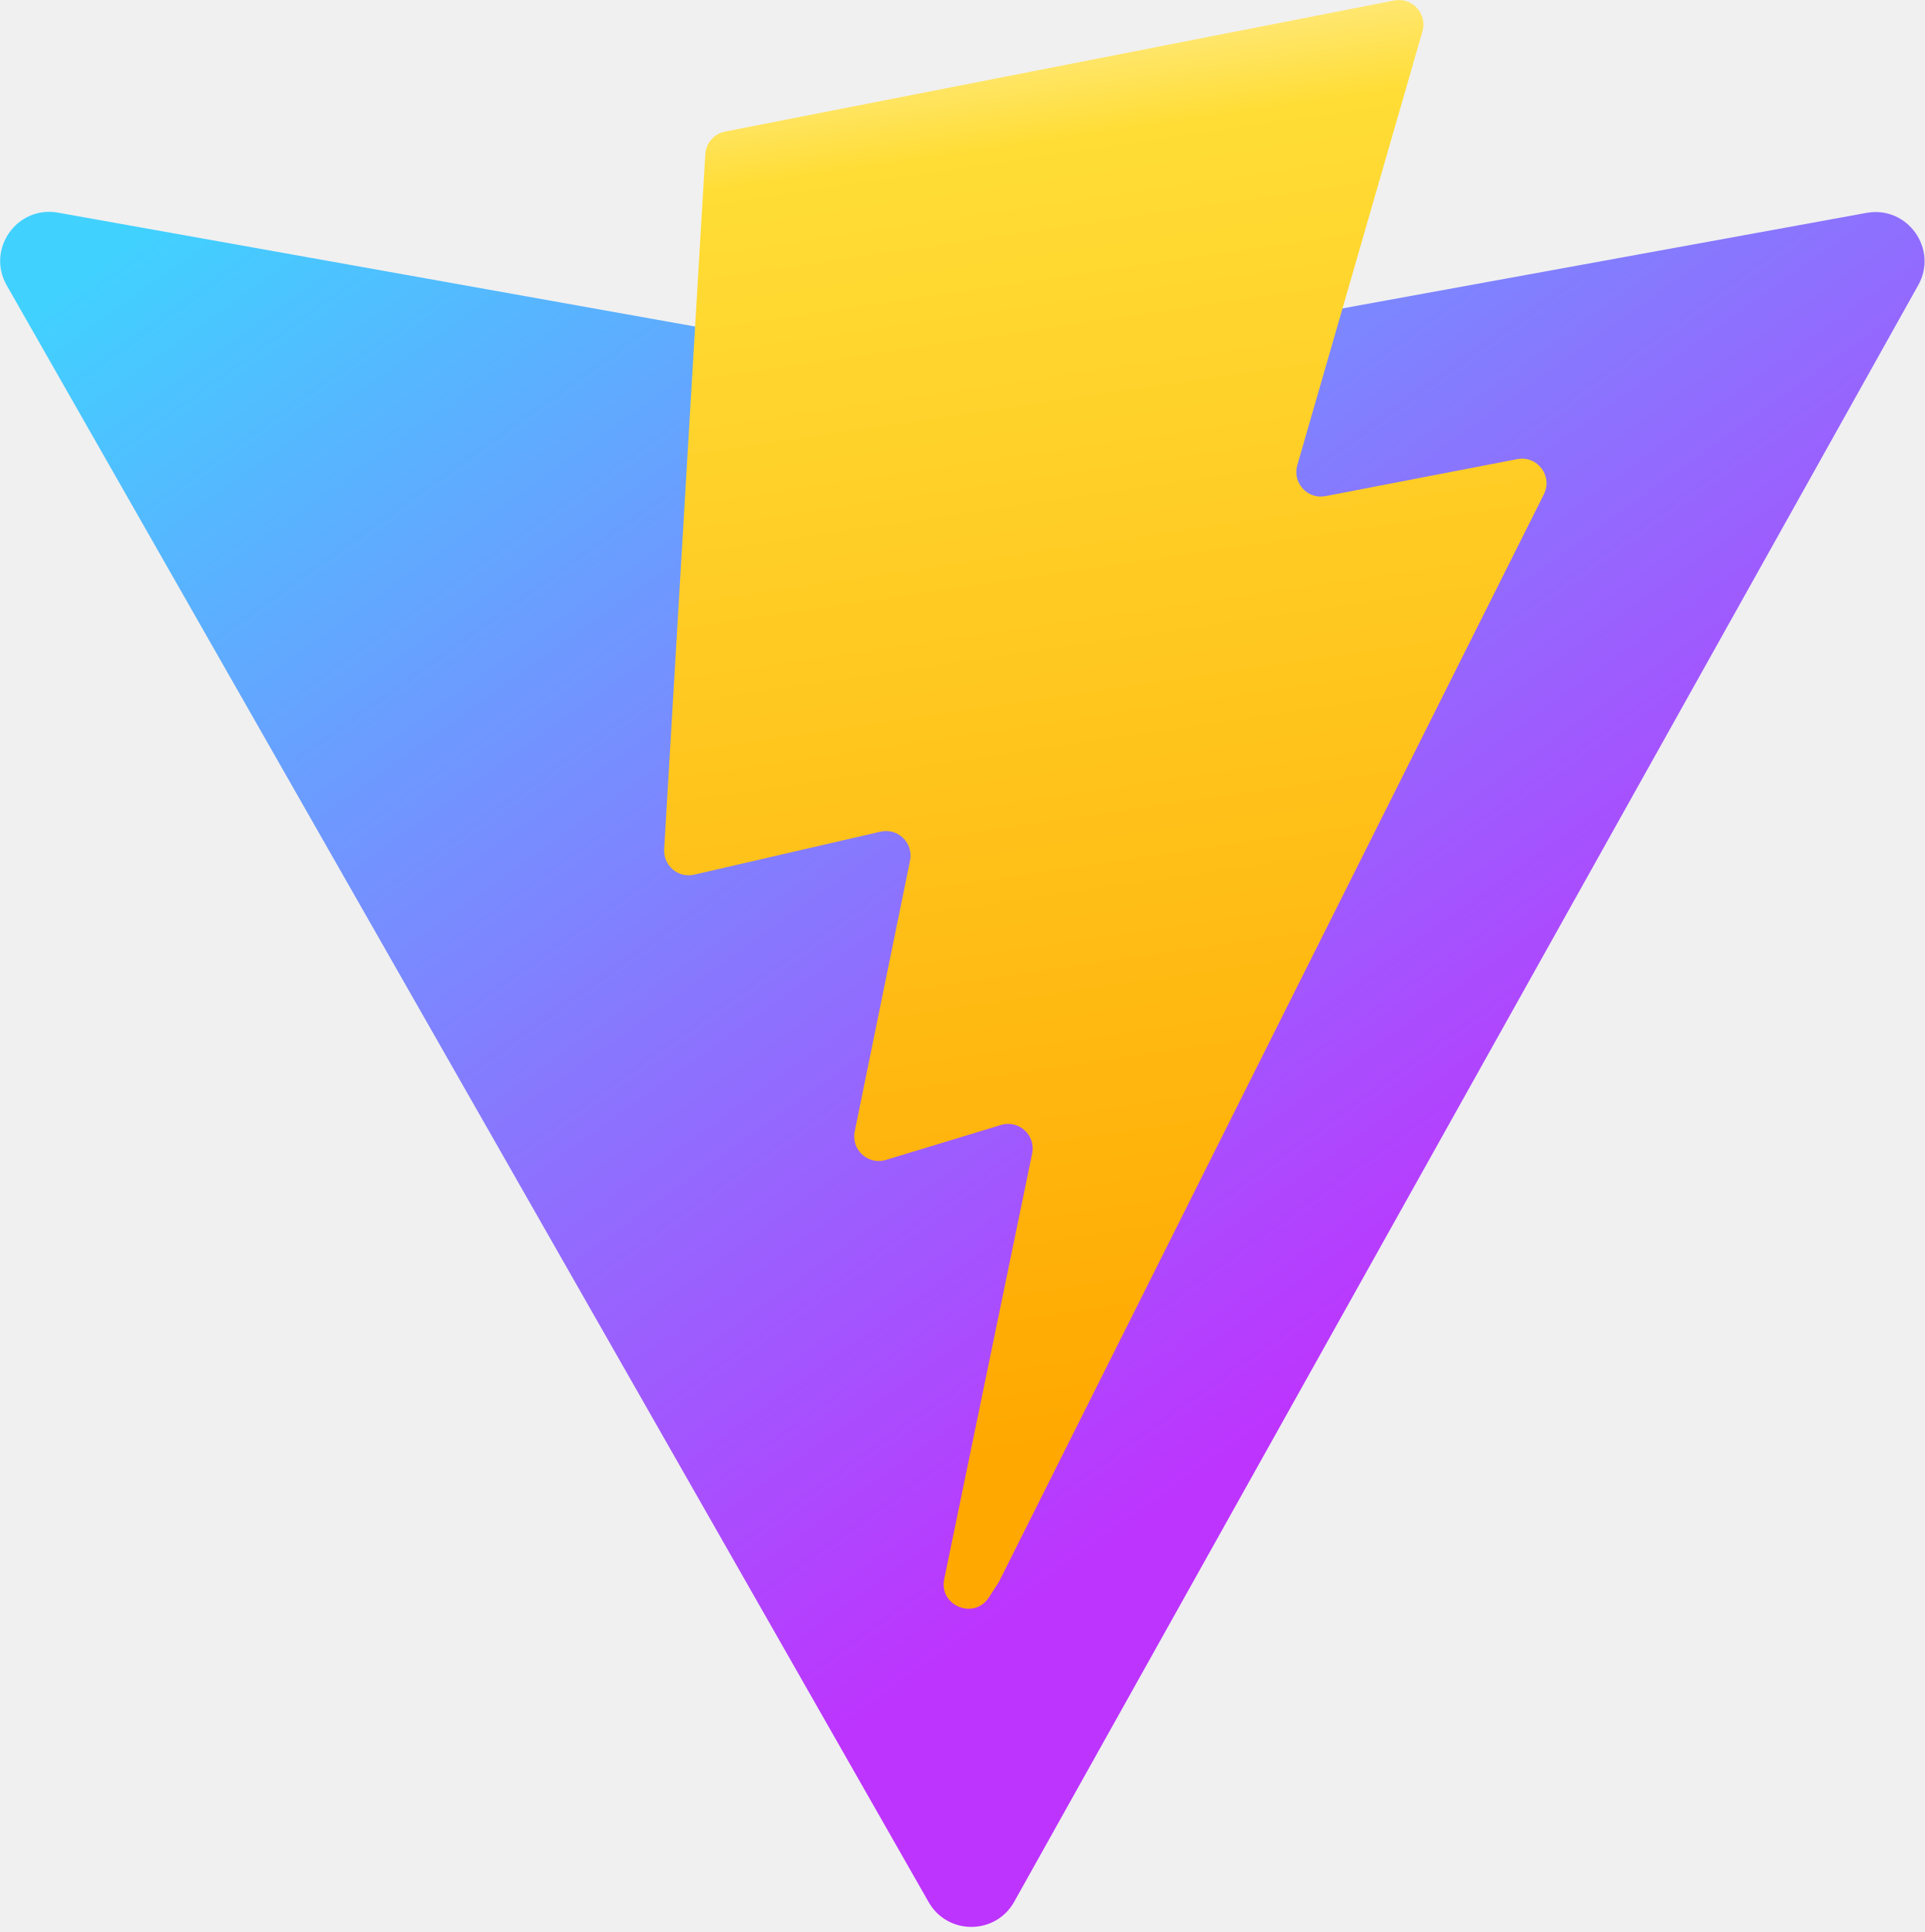
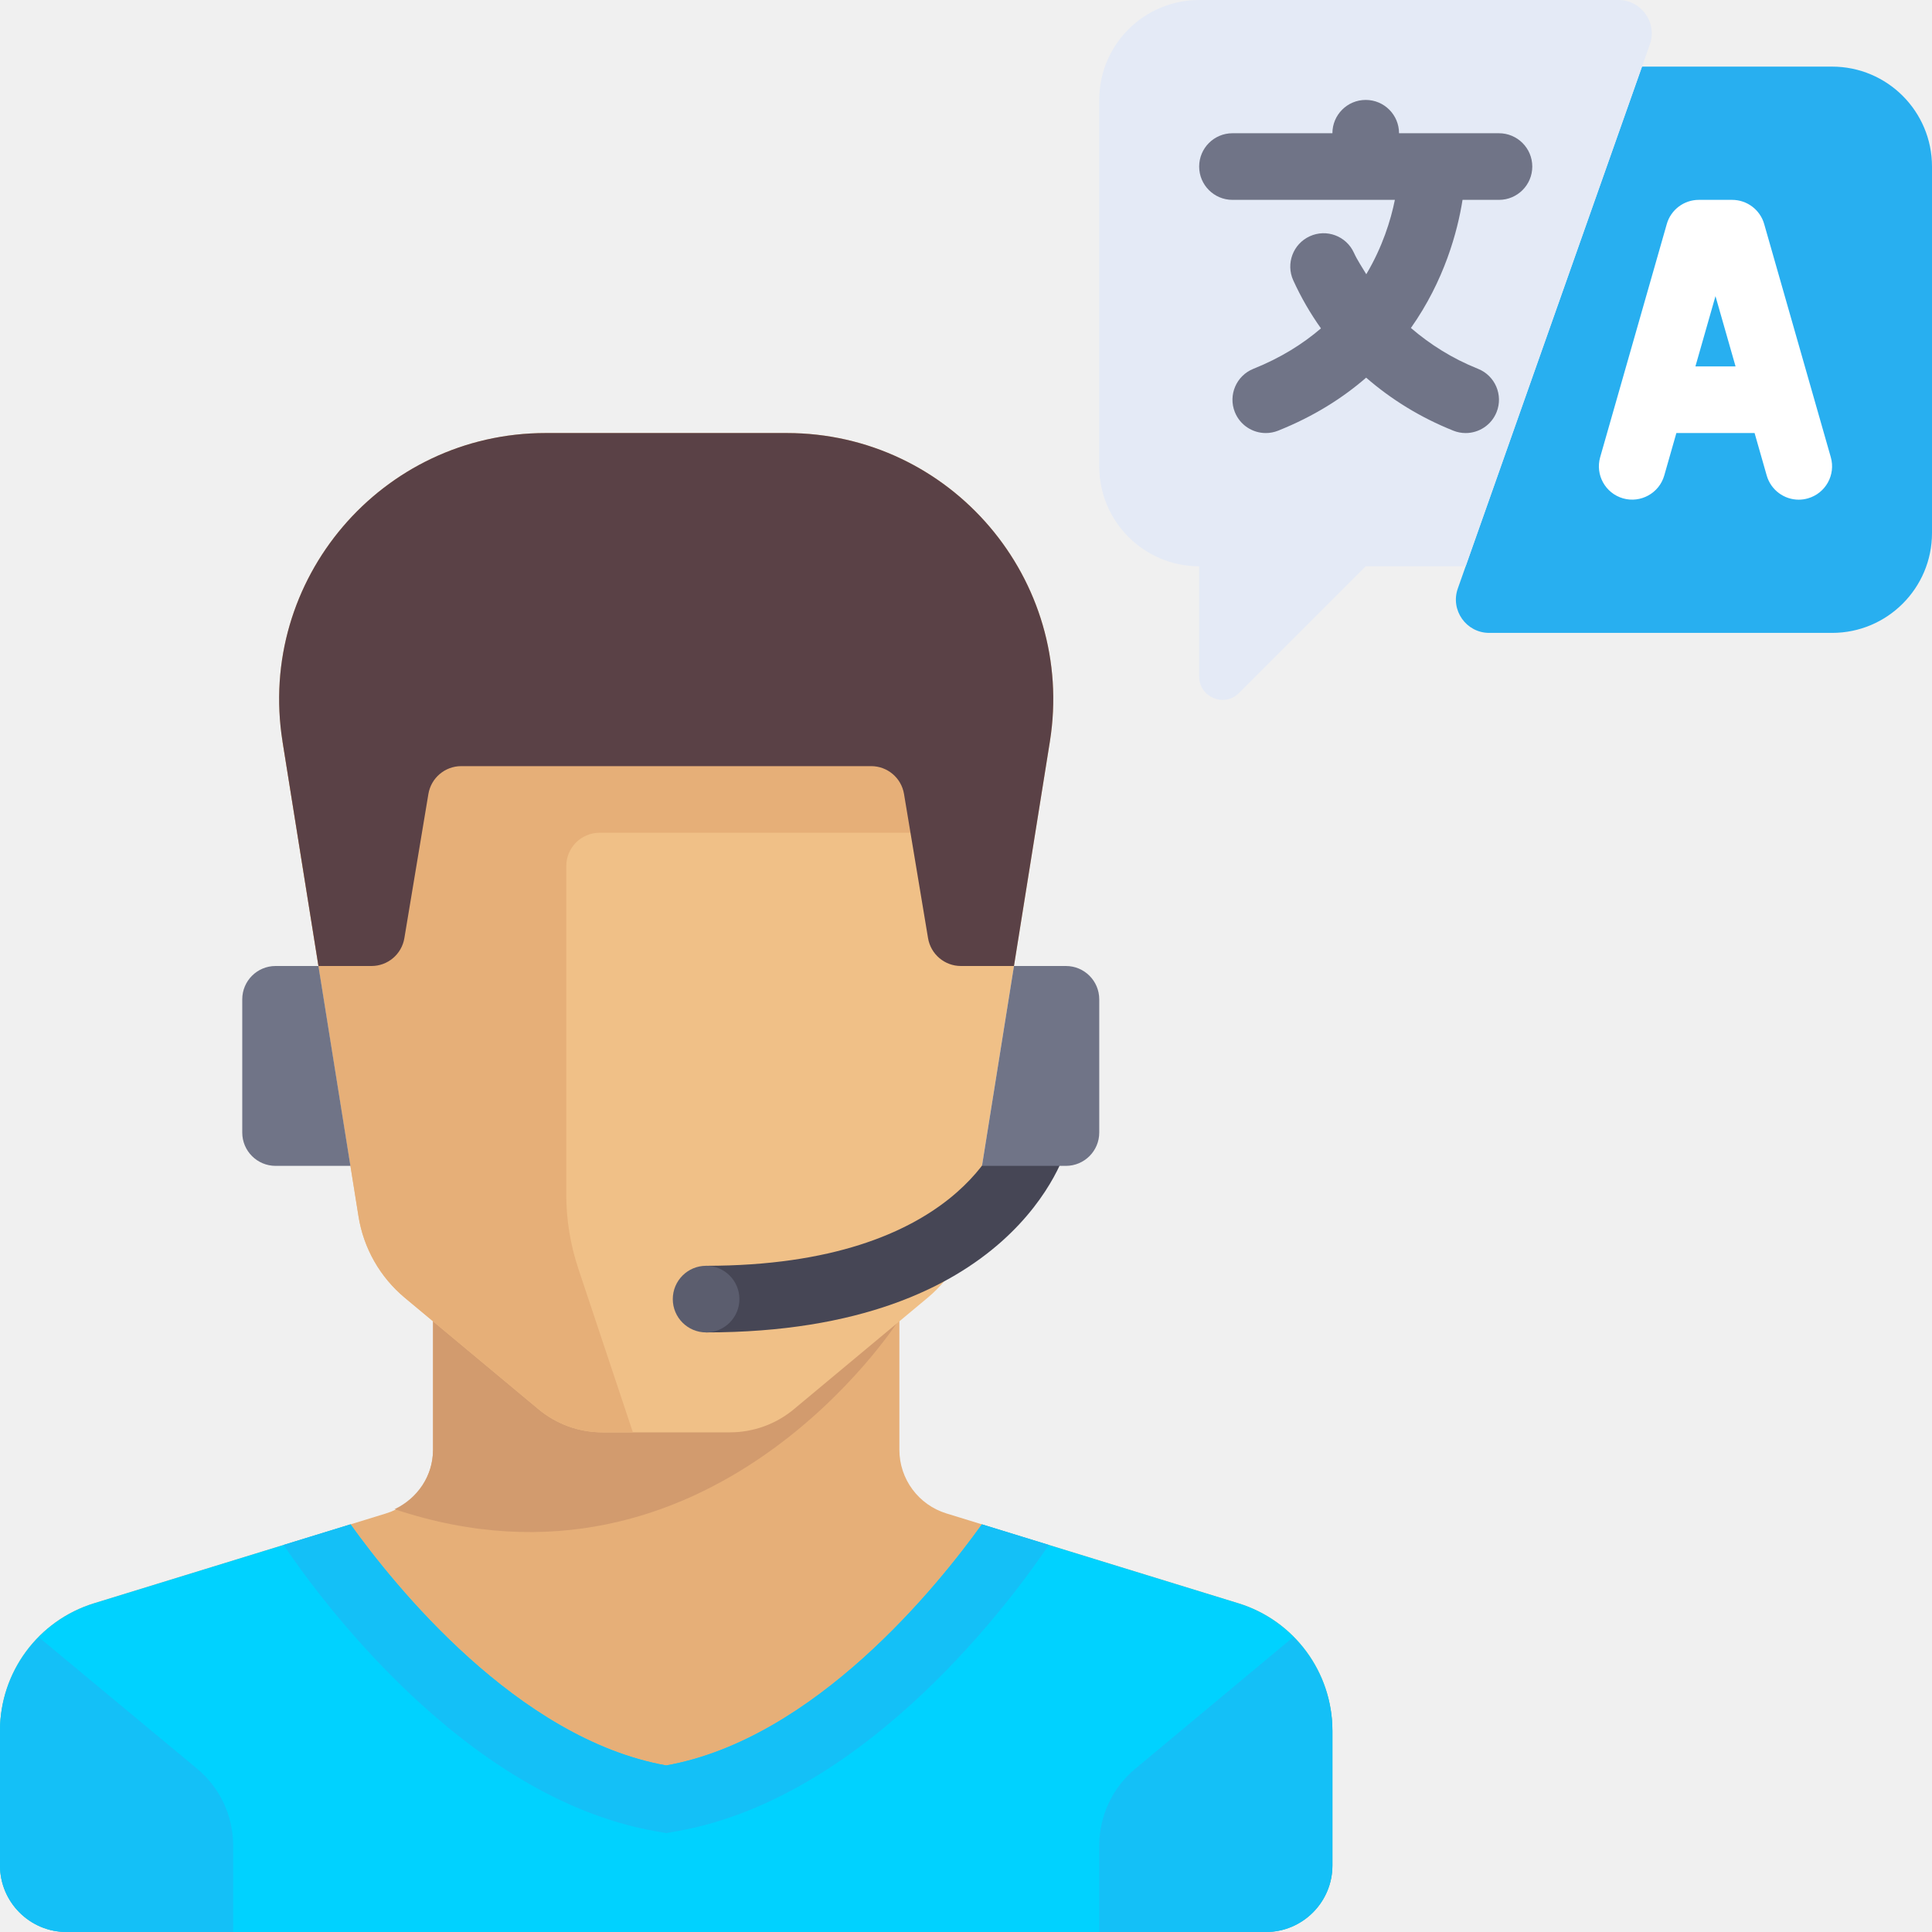
- <svg xmlns="http://www.w3.org/2000/svg" aria-hidden="true" role="img" class="iconify iconify--logos" width="31.88" height="32" preserveAspectRatio="xMidYMid meet" viewBox="0 0 256 257">
-   <defs>
-     <linearGradient id="IconifyId1813088fe1fbc01fb466" x1="-.828%" x2="57.636%" y1="7.652%" y2="78.411%">
-       <stop offset="0%" stop-color="#41D1FF" />
-       <stop offset="100%" stop-color="#BD34FE" />
-     </linearGradient>
-     <linearGradient id="IconifyId1813088fe1fbc01fb467" x1="43.376%" x2="50.316%" y1="2.242%" y2="89.03%">
-       <stop offset="0%" stop-color="#FFEA83" />
-       <stop offset="8.333%" stop-color="#FFDD35" />
-       <stop offset="100%" stop-color="#FFA800" />
-     </linearGradient>
-   </defs>
-   <path fill="url(#IconifyId1813088fe1fbc01fb466)" d="M255.153 37.938L134.897 252.976c-2.483 4.44-8.862 4.466-11.382.048L.875 37.958c-2.746-4.814 1.371-10.646 6.827-9.67l120.385 21.517a6.537 6.537 0 0 0 2.322-.004l117.867-21.483c5.438-.991 9.574 4.796 6.877 9.62Z" />
-   <path fill="url(#IconifyId1813088fe1fbc01fb467)" d="M185.432.063L96.44 17.501a3.268 3.268 0 0 0-2.634 3.014l-5.474 92.456a3.268 3.268 0 0 0 3.997 3.378l24.777-5.718c2.318-.535 4.413 1.507 3.936 3.838l-7.361 36.047c-.495 2.426 1.782 4.5 4.151 3.78l15.304-4.649c2.372-.72 4.652 1.36 4.15 3.788l-11.698 56.621c-.732 3.542 3.979 5.473 5.943 2.437l1.313-2.028l72.516-144.72c1.215-2.423-.88-5.186-3.54-4.672l-25.505 4.922c-2.396.462-4.435-1.77-3.759-4.114l16.646-57.705c.677-2.35-1.37-4.583-3.769-4.113Z" />
+ <svg xmlns="http://www.w3.org/2000/svg" height="200px" width="200px" version="1.1" id="Layer_1" viewBox="0 0 512 512" xml:space="preserve" fill="#000000">
+   <g id="SVGRepo_bgCarrier" stroke-width="0" />
+   <g id="SVGRepo_tracerCarrier" stroke-linecap="round" stroke-linejoin="round" />
+   <g id="SVGRepo_iconCarrier">
+     <path style="fill:#E6AF78;" d="M238.345,384.202v-39.926H114.759v39.926c0,7.751-5.055,14.595-12.463,16.874l-77.369,23.806 C10.11,429.441,0,443.129,0,458.631v35.714C0,504.096,7.904,512,17.655,512h317.793c9.751,0,17.655-7.904,17.655-17.655v-35.714 c0-15.501-10.11-29.191-24.926-33.749l-77.369-23.806C243.4,398.797,238.345,391.953,238.345,384.202z" />
+     <path style="fill:#D29B6E;" d="M104.564,399.955c83.766,27.936,133.412-49.794,133.412-49.794l0.067-5.884H114.759v39.925 C114.759,391.085,110.646,397.065,104.564,399.955z" />
+     <path style="fill:#00D2FF;" d="M328.178,424.882l-67.964-20.913c-11.623,16.206-44.239,56.853-83.662,63.893 c-39.424-7.04-72.04-47.687-83.661-63.892l-67.964,20.913C10.11,429.441,0,443.129,0,458.631v35.714C0,504.095,7.905,512,17.655,512 h317.793c9.75,0,17.655-7.905,17.655-17.655v-35.714C353.103,443.129,342.994,429.441,328.178,424.882z" />
+     <path style="fill:#28AFF0;" d="M485.517,17.655h-50.369l-48.813,138.303c-2.027,5.743,2.233,11.766,8.324,11.766h90.858 c14.626,0,26.483-11.857,26.483-26.483V44.138C512,29.512,500.143,17.655,485.517,17.655z" />
+     <path style="fill:#E4EAF6;" d="M317.793,0c-14.626,0-26.483,11.857-26.483,26.483v97.103c0,14.626,11.857,26.483,26.483,26.483 v29.219c0,5.505,6.656,8.263,10.549,4.37l33.589-33.589h26.483l48.813-138.303C439.254,6.023,434.993,0,428.903,0H317.793z" />
+     <path style="fill:#F0C087;" d="M210.4,373.448l35.43-29.525c6.558-5.464,10.913-13.119,12.262-21.547l20.135-125.839 c6.866-42.908-26.28-81.778-69.734-81.778h-63.881c-43.454,0-76.599,38.87-69.734,81.778l20.135,125.839 c1.348,8.428,5.705,16.083,12.262,21.547l35.43,29.525c4.759,3.966,10.759,6.138,16.953,6.138h33.79 C199.641,379.586,205.641,377.415,210.4,373.448z" />
+     <path style="fill:#E6AF78;" d="M158.897,220.69h88.276v-26.483H76.864c-0.803,0.942-1.183,1.388-1.986,2.329l20.135,125.839 c1.348,8.428,5.705,16.083,12.262,21.548l35.43,29.524c4.759,3.966,10.76,6.138,16.954,6.138h8.066l-14.484-43.453 c-2.1-6.301-3.171-12.899-3.171-19.541v-87.075C150.069,224.642,154.022,220.69,158.897,220.69z" />
+     <g>
+       <path style="fill:#14C0F7;" d="M52.264,468.749L10.325,433.92C3.885,440.386,0,449.245,0,458.824v35.521 C0,504.095,7.905,512,17.655,512h44.138v-22.906C61.793,481.234,58.302,473.78,52.264,468.749z" />
+       <path style="fill:#14C0F7;" d="M353.103,494.345v-35.521c0-9.611-3.907-18.503-10.386-24.973l-41.878,34.899 c-6.038,5.032-9.529,12.484-9.529,20.344V512h44.138C345.198,512,353.103,504.095,353.103,494.345z" />
+     </g>
+     <path style="fill:#464655;" d="M265.913,298.724c-0.44,1.5-11.5,36.724-78.793,36.724v17.655c81.655,0,95.285-47.707,95.828-49.741 L265.913,298.724z" />
+     <circle style="fill:#5B5D6E;" cx="187.123" cy="344.276" r="8.828" />
+     <g>
+       <path style="fill:#707487;" d="M84.392,256H73.028c-4.875,0-8.828,3.953-8.828,8.828v35.31c0,4.875,3.953,8.828,8.828,8.828h19.838 L84.392,256z" />
+       <path style="fill:#707487;" d="M282.483,256h-13.771l-8.474,52.966h22.246c4.875,0,8.828-3.953,8.828-8.828v-35.31 C291.31,259.953,287.358,256,282.483,256z" />
+     </g>
+     <path style="fill:#FFFFFF;" d="M485.181,121.16l-17.655-61.793c-1.086-3.789-4.552-6.401-8.491-6.401h-8.828 c-3.939,0-7.405,2.612-8.491,6.401l-17.655,61.793c-1.336,4.69,1.379,9.574,6.069,10.914c4.647,1.323,9.569-1.366,10.914-6.06 l3.213-11.255h20.726l3.214,11.254c1.112,3.875,4.647,6.406,8.483,6.406c0.81,0,1.621-0.113,2.431-0.345 C483.801,130.733,486.517,125.849,485.181,121.16z M449.301,97.103l5.32-18.625l5.32,18.625H449.301z" />
+     <path style="fill:#707487;" d="M397.241,35.31h-26.483c0-4.875-3.948-8.828-8.828-8.828s-8.828,3.953-8.828,8.828h-26.483 c-4.879,0-8.828,3.953-8.828,8.828s3.948,8.828,8.828,8.828h43.036c-1.075,5.338-3.262,12.445-7.577,19.71 c-1.116-1.879-2.346-3.656-3.277-5.697c-2.026-4.439-7.258-6.401-11.699-4.366c-4.439,2.026-6.388,7.258-4.371,11.694 c2.066,4.524,4.524,8.767,7.337,12.715c-4.781,4.102-10.647,7.811-17.898,10.712c-4.526,1.815-6.733,6.948-4.922,11.478 c1.379,3.448,4.698,5.551,8.199,5.551c1.095,0,2.207-0.207,3.276-0.633c9.478-3.791,17.112-8.662,23.32-14.048 c6.666,5.789,14.371,10.556,23.094,14.045c1.069,0.431,2.181,0.638,3.276,0.638c3.5,0,6.819-2.103,8.199-5.551 c1.811-4.526-0.396-9.664-4.922-11.474c-6.826-2.732-12.672-6.436-17.785-10.824c8.867-12.555,12.367-25.597,13.682-33.95h9.655 c4.879,0,8.828-3.953,8.828-8.828S402.121,35.31,397.241,35.31z" />
+     <path style="fill:#5A4146;" d="M208.492,114.759h-63.881c-43.454,0-76.599,38.87-69.734,81.778L84.392,256h14.061 c4.316,0,7.998-3.119,8.707-7.377l6.369-38.212c0.71-4.256,4.392-7.377,8.707-7.377h108.63c4.316,0,7.998,3.119,8.707,7.377 l6.369,38.212c0.71,4.257,4.392,7.377,8.707,7.377h14.061l9.514-59.464C285.091,153.629,251.946,114.759,208.492,114.759z" />
+     <path style="fill:#14C0F7;" d="M75.162,409.425c8.625,12.843,47.509,66.751,98.285,75.817l3.104,0.554l3.104-0.554 c50.776-9.067,89.661-62.975,98.285-75.817l-17.727-5.454c-11.623,16.205-44.239,56.852-83.662,63.892 c-39.424-7.04-72.04-47.687-83.661-63.892L75.162,409.425z" />
+   </g>
</svg>
